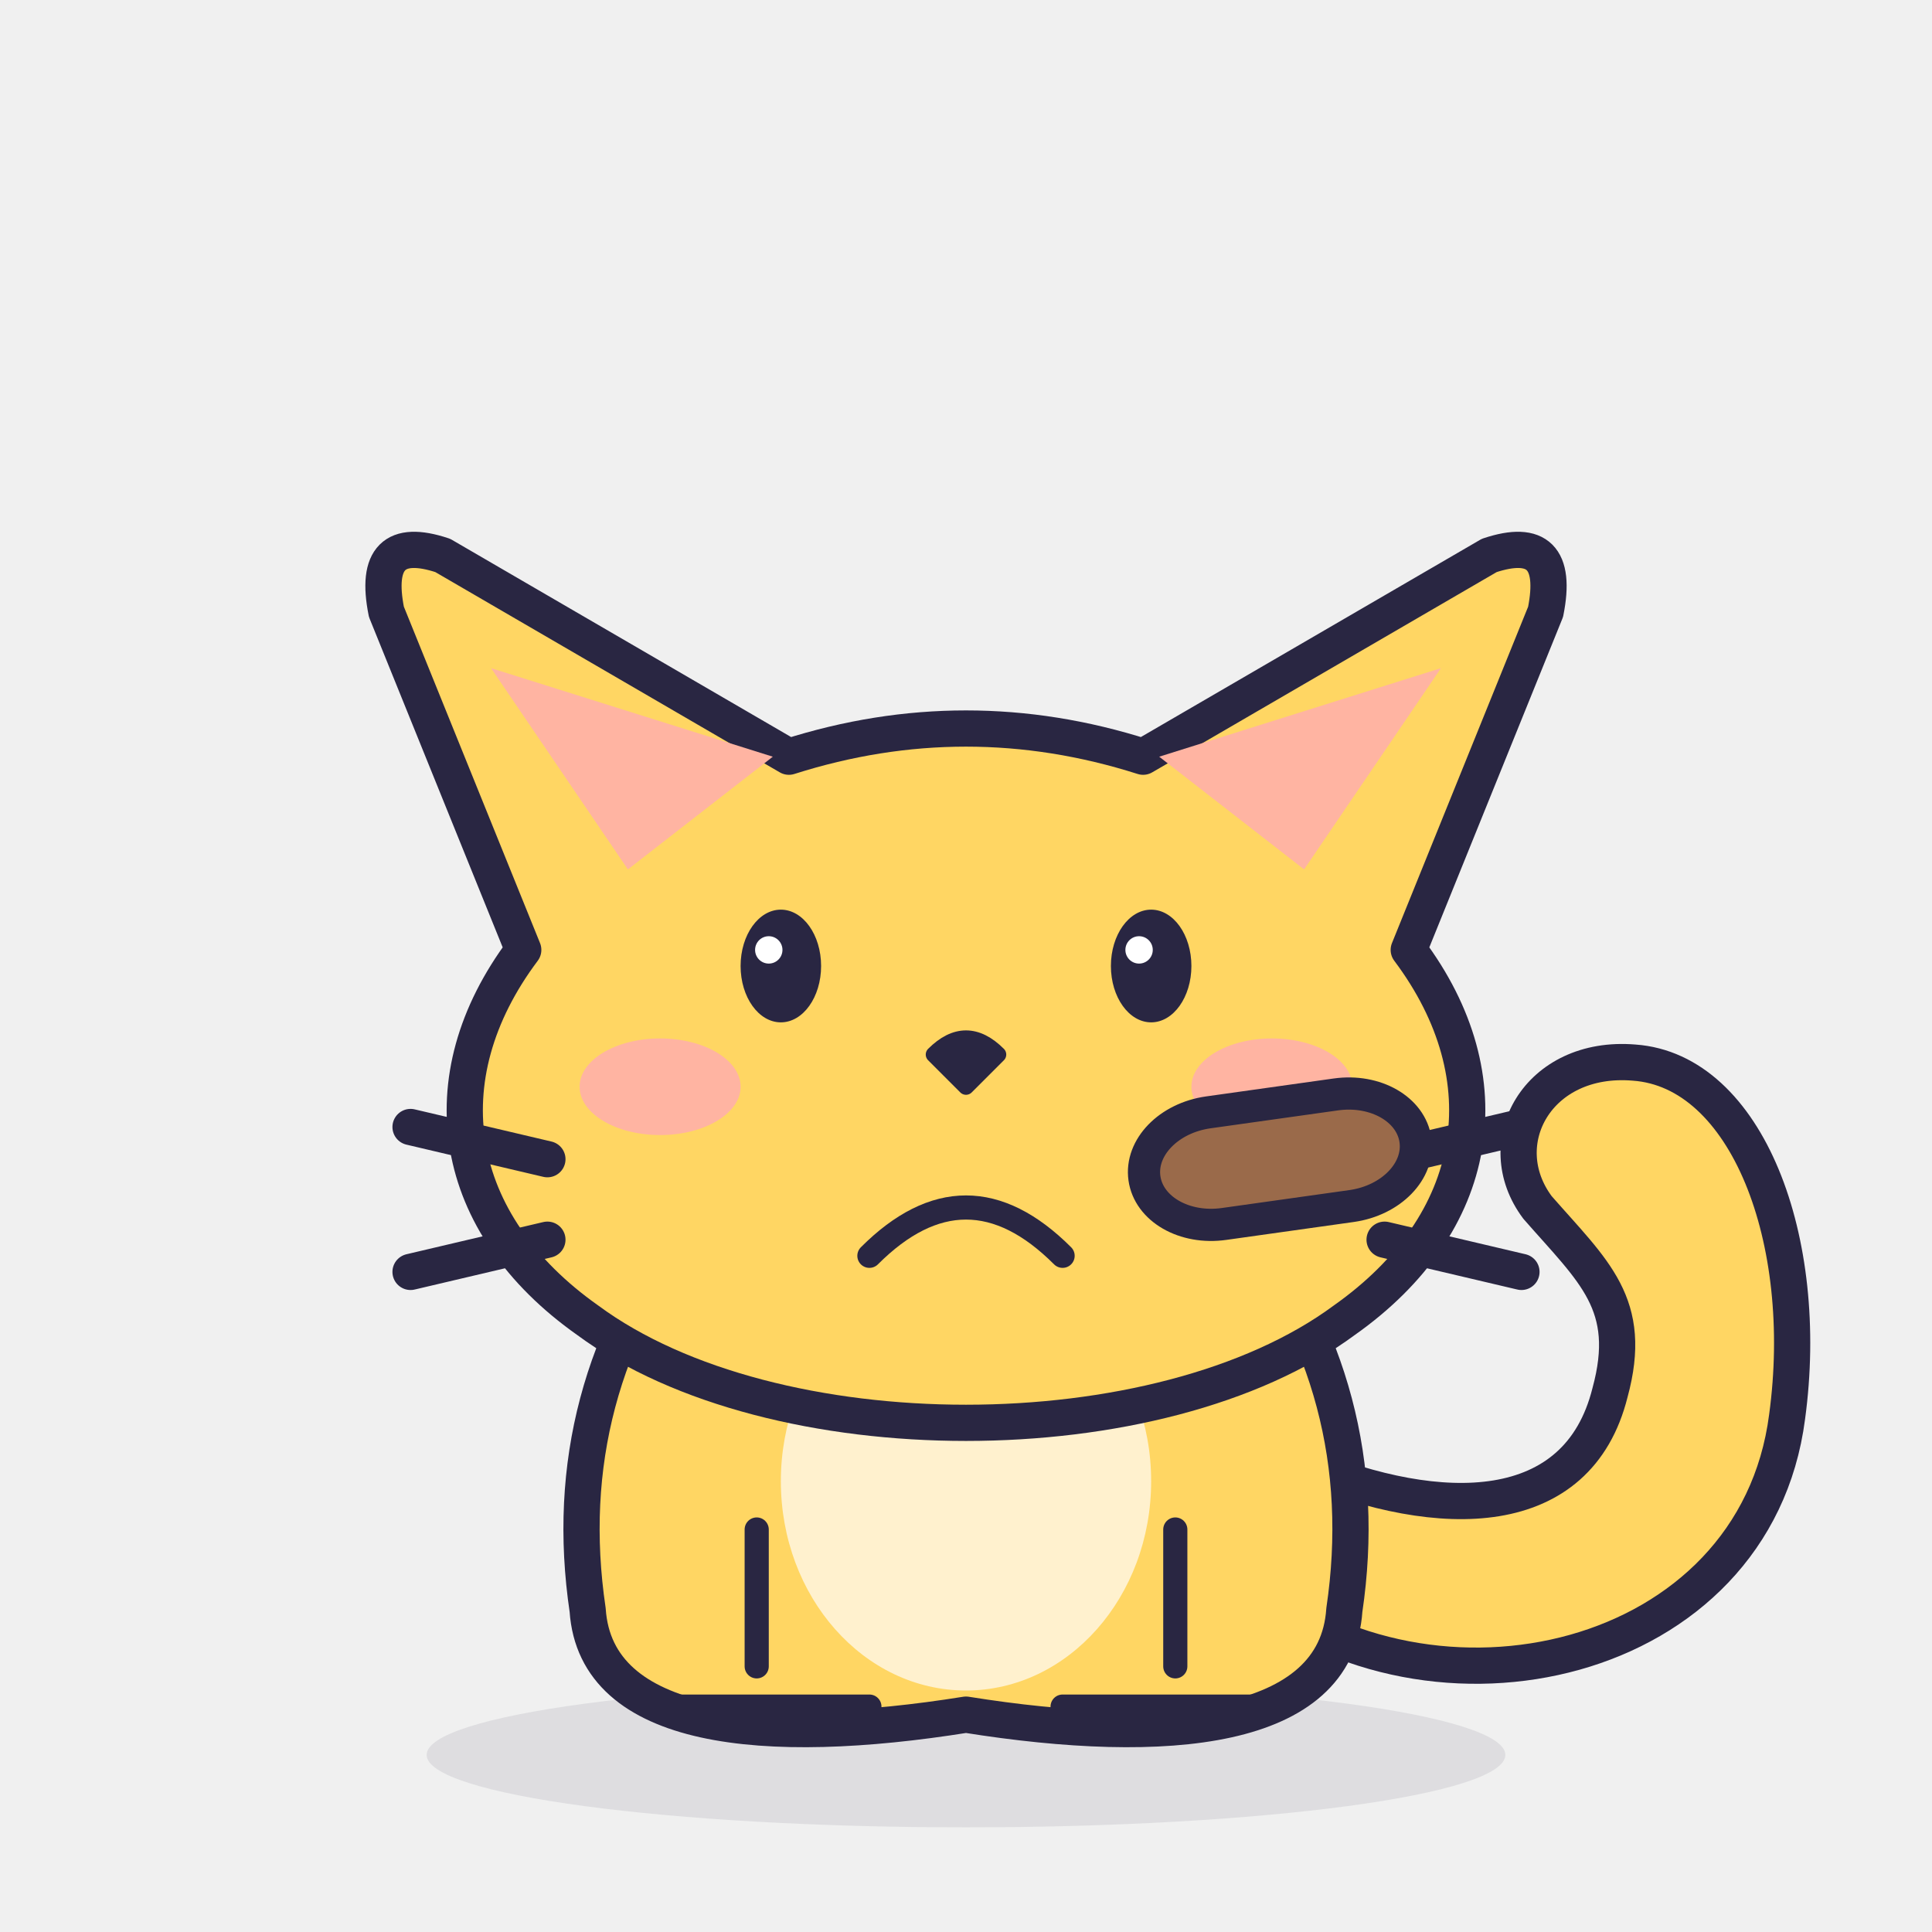
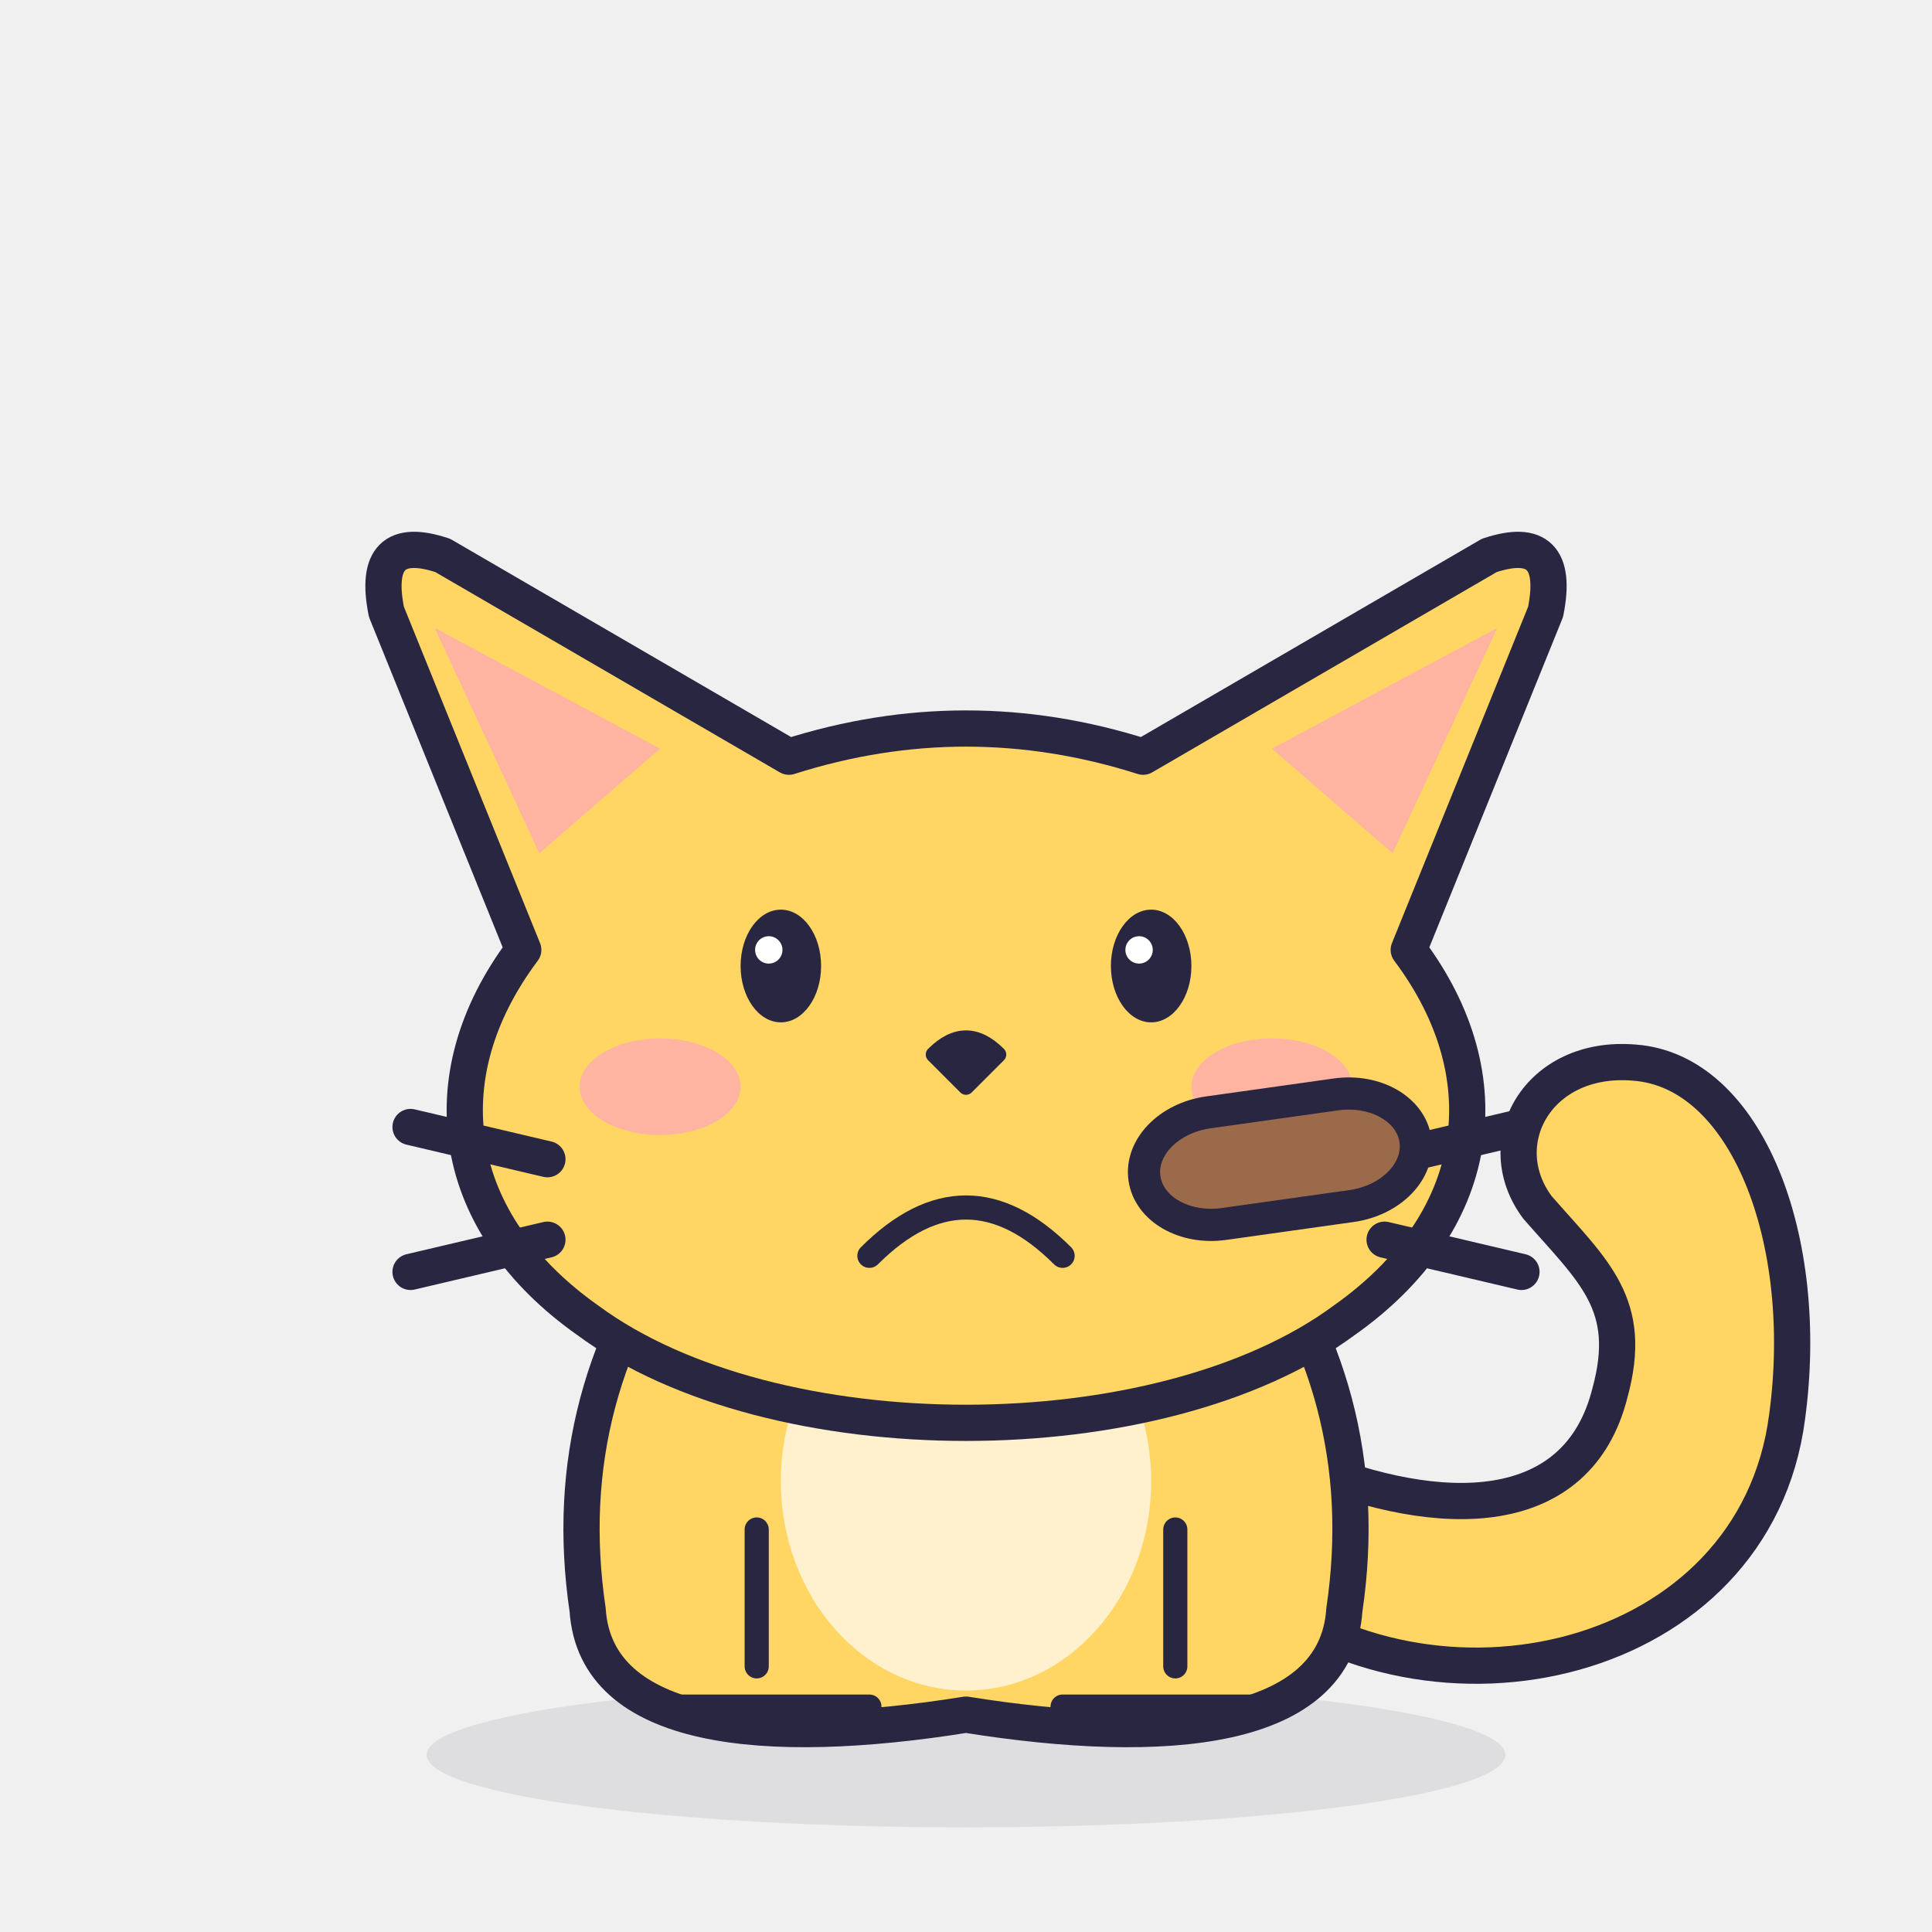
<svg xmlns="http://www.w3.org/2000/svg" viewBox="0 0 240 240" role="img" aria-label="A critical companion with lowered ears and a brown bandage">
  <g stroke="#292642" stroke-width="4.5" stroke-linecap="round" stroke-linejoin="round">
    <ellipse cx="120" cy="218" rx="67" ry="9" fill="#292642" opacity=".09" stroke="none" />
    <path d="M155 197c23 19 63 10 67-21 3-22-5-43-19-44-12-1-18 10-12 18 7 8 12 12 9 23-4 16-21 16-38 9Z" fill="#ffd663" />
    <path d="M86 151q-17 22-13 49c1 15 22 17 47 13 25 4 46 2 47-13q4-27-13-49" fill="#ffd663" />
    <ellipse cx="120" cy="184" rx="23" ry="26" fill="#fff1ce" stroke="none" />
    <path d="M94 190v17m52-17v17M83 212h25m24 0h25" fill="none" stroke-width="3" />
    <path d="M65 118 48 76q-2-10 7-7l43 25q22-7 44 0l43-25q9-3 7 7l-17 42c12 16 9 34-8 46-23 17-71 17-94 0-17-12-20-30-8-46Z" fill="#ffd663" />
-     <path d="m61 83 17 25 18-14Zm118 0-17 25-18-14Z" fill="#ffb4a2" stroke="none" />
+     <path d="M54 78 67 106 82 93Zm132 0-13 28-15-13Z" fill="#ffb4a2" stroke="none" />
    <g transform="translate(0 16)">
      <g fill="#292642" stroke="none">
        <ellipse cx="97" cy="104" rx="5" ry="7" />
        <ellipse cx="143" cy="104" rx="5" ry="7" />
        <circle cx="95.5" cy="102" r="1.7" fill="#fff" />
        <circle cx="141.5" cy="102" r="1.7" fill="#fff" />
      </g>
      <ellipse cx="82" cy="119" rx="10" ry="6" fill="#ffb4a2" stroke="none" />
      <ellipse cx="158" cy="119" rx="10" ry="6" fill="#ffb4a2" stroke="none" />
      <path d="M116 115q4-4 8 0l-4 4Z" fill="#292642" stroke-width="2" />
      <path d="M108 140q12-12 24 0" fill="none" stroke-width="3" />
      <path d="m68 128-17-4m17 14-17 4m121-14 17-4m-17 14 17 4" fill="none" />
    </g>
    <rect x="142" y="137" width="34" height="14" rx="9" fill="#9a6a4a" stroke="#292642" stroke-width="4" transform="rotate(-8 159 144)" />
  </g>
</svg>
